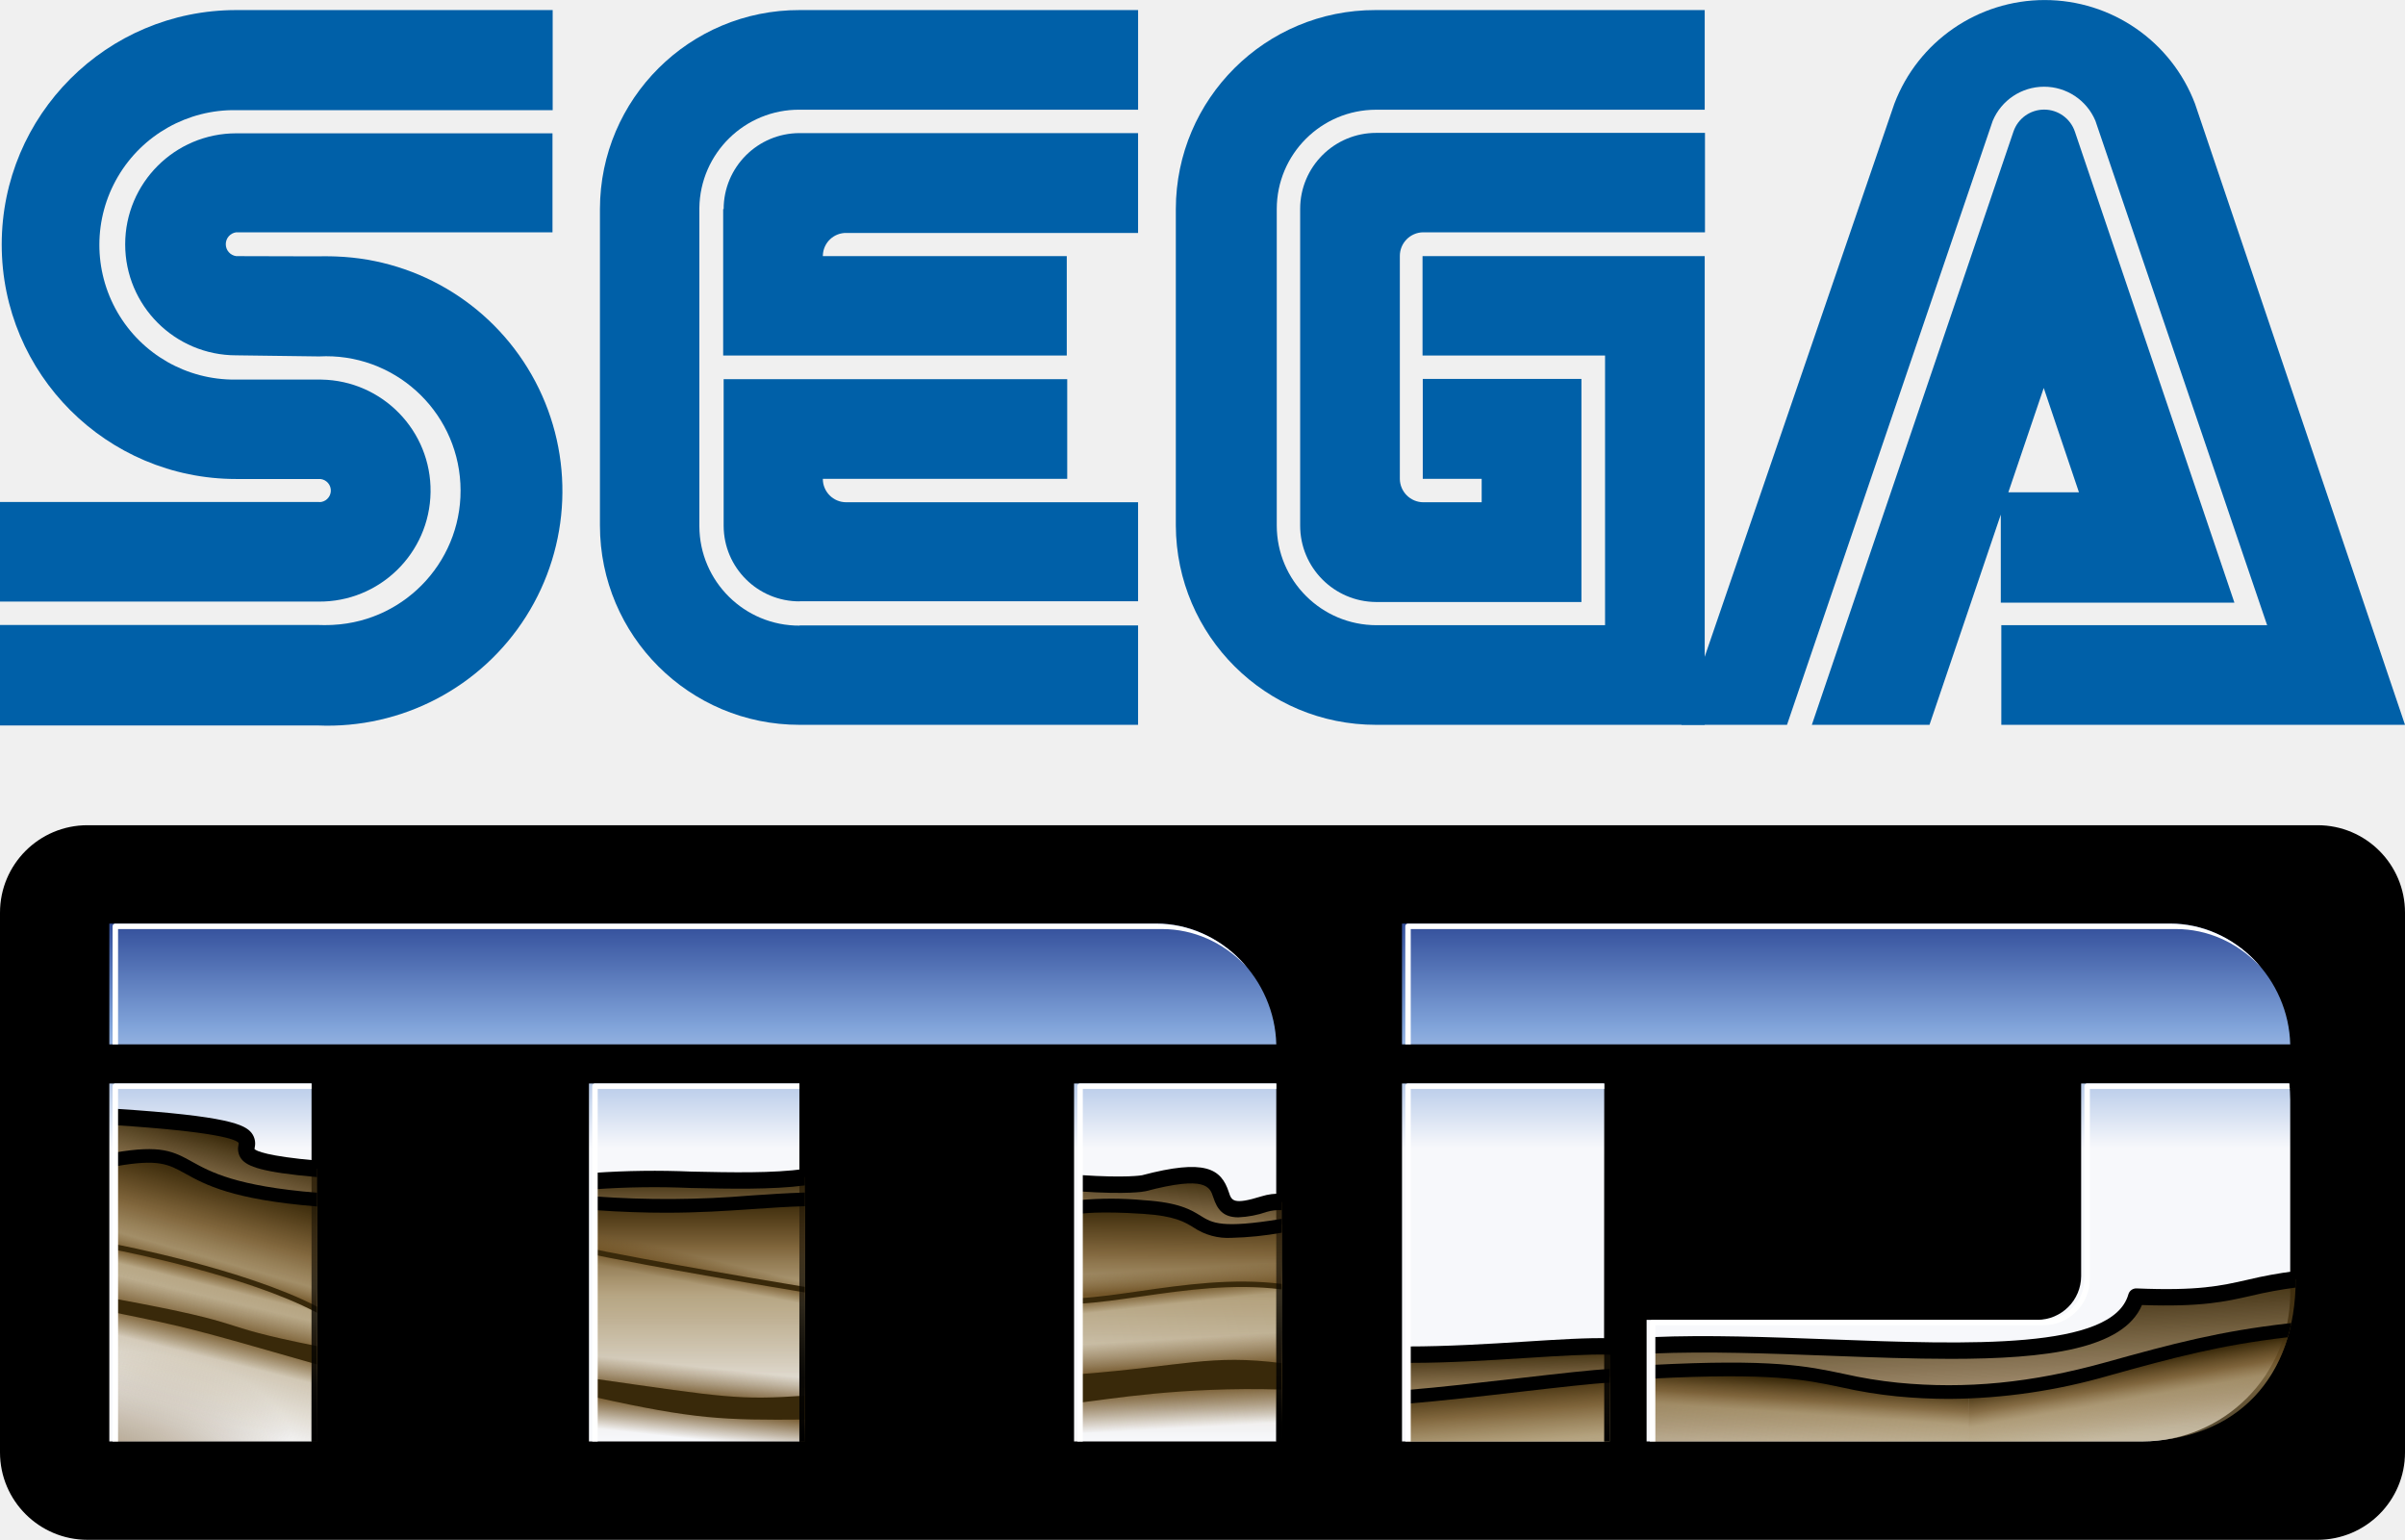
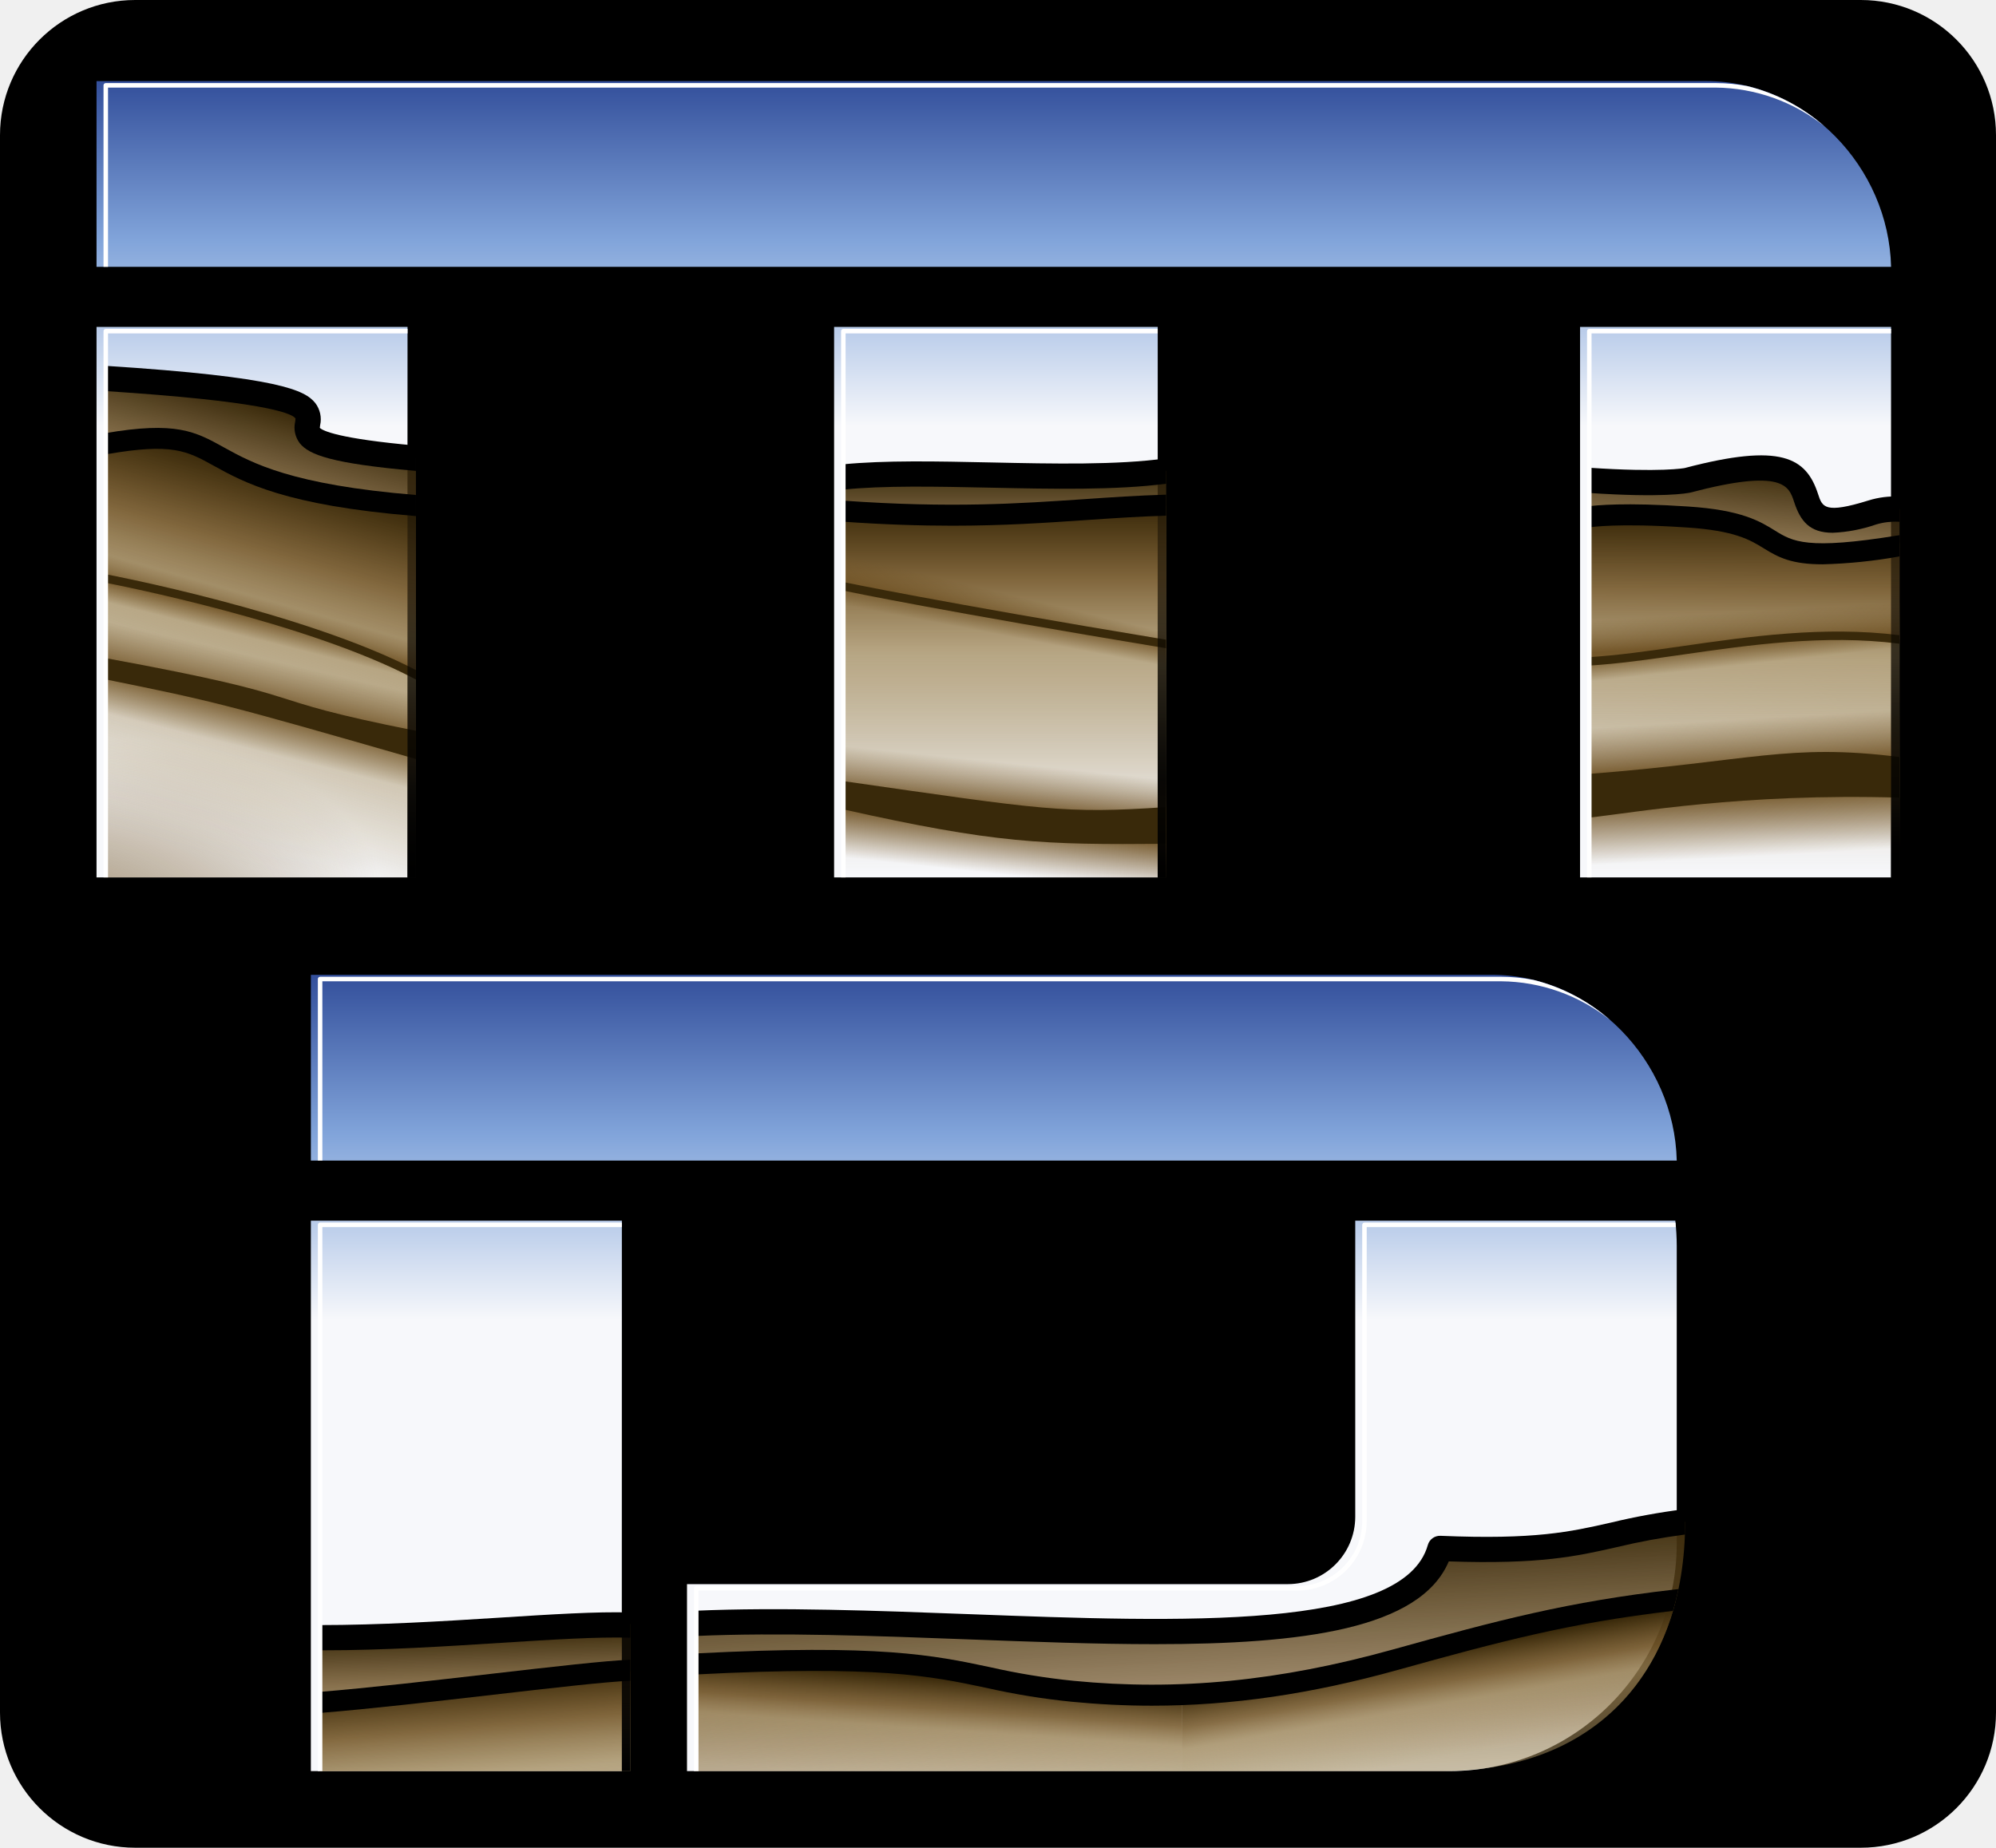
- <svg xmlns="http://www.w3.org/2000/svg" xmlns:xlink="http://www.w3.org/1999/xlink" id="Mega_Drive" data-name="Mega Drive" viewBox="0 0 440 281.741">
+ <svg xmlns="http://www.w3.org/2000/svg" xmlns:xlink="http://www.w3.org/1999/xlink" id="Mega_Drive" data-name="Mega Drive" viewBox="0 0 442.83 410">
  <defs>
-     <linearGradient id="linear-gradient" x1="337.75" y1="263.741" x2="337.75" y2="168.991" gradientUnits="userSpaceOnUse">
+     <linearGradient id="linear-gradient" x1="220.483" y1="393" x2="220.483" y2="216.31" gradientUnits="userSpaceOnUse">
      <stop offset="0.42" stop-color="#f7f8fb" />
      <stop offset="0.567" stop-color="#f7f8fb" />
      <stop offset="0.8" stop-color="#81a4da" />
      <stop offset="1" stop-color="#334f9b" />
    </linearGradient>
-     <linearGradient id="linear-gradient-2" x1="360.451" y1="236.037" x2="363.54" y2="295.024" gradientUnits="userSpaceOnUse">
+     <linearGradient id="linear-gradient-2" x1="262.815" y1="341.339" x2="268.577" y2="451.338" gradientUnits="userSpaceOnUse">
      <stop offset="0" stop-color="#39290a" />
      <stop offset="0.3" stop-color="#74572a" stop-opacity="0.7" />
      <stop offset="0.5" stop-color="#a48e61" stop-opacity="0.5" />
      <stop offset="1" stop-color="#a48e61" stop-opacity="0" />
    </linearGradient>
-     <linearGradient id="linear-gradient-3" x1="331.513" y1="252.704" x2="330.665" y2="264.831" gradientUnits="userSpaceOnUse">
+     <linearGradient id="linear-gradient-3" x1="208.853" y1="372.419" x2="207.271" y2="395.033" gradientUnits="userSpaceOnUse">
      <stop offset="0" stop-color="#39290a" />
      <stop offset="0.3" stop-color="#74572a" stop-opacity="0.7" />
      <stop offset="0.5" stop-color="#a48e61" stop-opacity="0.5" />
      <stop offset="1" stop-color="#a48e61" stop-opacity="0.1" />
    </linearGradient>
-     <linearGradient id="linear-gradient-4" x1="388.838" y1="249.706" x2="391.038" y2="262.183" xlink:href="#linear-gradient-3" />
-     <linearGradient id="linear-gradient-5" x1="275.776" y1="247.276" x2="276.706" y2="279.317" gradientUnits="userSpaceOnUse">
+     <linearGradient id="linear-gradient-4" x1="315.752" y1="366.828" x2="319.855" y2="390.095" xlink:href="#linear-gradient-3" />
+     <linearGradient id="linear-gradient-5" x1="104.913" y1="362.296" x2="106.648" y2="422.047" gradientUnits="userSpaceOnUse">
      <stop offset="0" stop-color="#39290a" />
      <stop offset="0.2" stop-color="#74572a" stop-opacity="0.8" />
      <stop offset="0.4" stop-color="#a48e61" stop-opacity="0.6" />
      <stop offset="1" stop-color="#a48e61" stop-opacity="0" />
    </linearGradient>
-     <linearGradient id="linear-gradient-6" x1="275.544" y1="252.813" x2="278.136" y2="281.29" xlink:href="#linear-gradient-5" />
-     <linearGradient id="linear-gradient-7" x1="294" y1="198.241" x2="294" y2="263.741" gradientUnits="userSpaceOnUse">
+     <linearGradient id="linear-gradient-6" x1="104.48" y1="372.621" x2="109.314" y2="425.725" xlink:href="#linear-gradient-5" />
+     <linearGradient id="linear-gradient-7" x1="138.897" y1="270.855" x2="138.897" y2="393" gradientUnits="userSpaceOnUse">
      <stop offset="0" stop-opacity="0" />
      <stop offset="1" />
    </linearGradient>
-     <linearGradient id="linear-gradient-8" x1="126.75" y1="263.741" x2="126.75" y2="168.991" xlink:href="#linear-gradient" />
-     <linearGradient id="linear-gradient-9" x1="218.371" y1="215.266" x2="214.248" y2="258.476" xlink:href="#linear-gradient-5" />
-     <linearGradient id="linear-gradient-10" x1="216" y1="220.827" x2="216" y2="263.576" xlink:href="#linear-gradient-5" />
-     <linearGradient id="linear-gradient-11" x1="215.794" y1="253.711" x2="216.2" y2="261.287" gradientUnits="userSpaceOnUse">
+     <linearGradient id="linear-gradient-8" x1="220.483" y1="194.69" x2="220.483" y2="18" xlink:href="#linear-gradient" />
+     <linearGradient id="linear-gradient-9" x1="391.338" y1="104.295" x2="383.649" y2="184.872" xlink:href="#linear-gradient-5" />
+     <linearGradient id="linear-gradient-10" x1="386.916" y1="114.664" x2="386.916" y2="194.383" xlink:href="#linear-gradient-5" />
+     <linearGradient id="linear-gradient-11" x1="386.533" y1="175.986" x2="387.289" y2="190.114" gradientUnits="userSpaceOnUse">
      <stop offset="0" stop-color="#74572a" />
      <stop offset="1" stop-color="#74572a" stop-opacity="0" />
    </linearGradient>
-     <linearGradient id="linear-gradient-12" x1="217.457" y1="250.691" x2="217.109" y2="244.834" xlink:href="#linear-gradient-11" />
-     <linearGradient id="linear-gradient-13" x1="214.486" y1="235.808" x2="214.788" y2="238.559" xlink:href="#linear-gradient-11" />
-     <linearGradient id="linear-gradient-14" x1="217.062" y1="235.852" x2="216.834" y2="232.057" xlink:href="#linear-gradient-11" />
-     <linearGradient id="linear-gradient-15" x1="128" y1="215.366" x2="128" y2="253.575" xlink:href="#linear-gradient-5" />
-     <linearGradient id="linear-gradient-16" x1="128" y1="219.574" x2="128" y2="263.576" xlink:href="#linear-gradient-5" />
-     <linearGradient id="linear-gradient-17" x1="124.366" y1="232.106" x2="125.067" y2="229.211" xlink:href="#linear-gradient-11" />
-     <linearGradient id="linear-gradient-18" x1="130.642" y1="232.679" x2="130.126" y2="235.381" xlink:href="#linear-gradient-11" />
-     <linearGradient id="linear-gradient-19" x1="128.139" y1="257.425" x2="127.489" y2="263.379" xlink:href="#linear-gradient-11" />
-     <linearGradient id="linear-gradient-20" x1="125.145" y1="255.447" x2="125.728" y2="249.849" xlink:href="#linear-gradient-11" />
-     <radialGradient id="radial-gradient" cx="20.91" cy="265.031" fx="0.396" fy="290.18" r="32.726" gradientTransform="translate(0 121.207) scale(1 0.543)" xlink:href="#linear-gradient-11" />
-     <linearGradient id="linear-gradient-21" x1="46.488" y1="209.402" x2="32.762" y2="257.821" xlink:href="#linear-gradient-5" />
-     <linearGradient id="linear-gradient-22" x1="45.455" y1="216.921" x2="32.974" y2="260.948" xlink:href="#linear-gradient-5" />
-     <linearGradient id="linear-gradient-23" x1="42.558" y1="233.567" x2="41.923" y2="236.137" xlink:href="#linear-gradient-11" />
-     <linearGradient id="linear-gradient-24" x1="35.626" y1="232.591" x2="36.464" y2="229.639" xlink:href="#linear-gradient-11" />
-     <linearGradient id="linear-gradient-25" x1="35.019" y1="242.148" x2="36.267" y2="236.829" xlink:href="#linear-gradient-11" />
-     <linearGradient id="linear-gradient-26" x1="41.374" y1="243.904" x2="40.133" y2="248.929" xlink:href="#linear-gradient-11" />
-     <linearGradient id="linear-gradient-27" x1="146.75" y1="198.241" x2="146.75" y2="263.741" xlink:href="#linear-gradient-7" />
-     <linearGradient id="linear-gradient-28" x1="234" y1="198.241" x2="234" y2="263.741" xlink:href="#linear-gradient-7" />
-     <linearGradient id="linear-gradient-29" x1="57.5" y1="198.241" x2="57.5" y2="263.741" xlink:href="#linear-gradient-7" />
-     <clipPath id="clip-path">
-       <path d="M380.75,198.241v35.25a8.024,8.024,0,0,1-8,8h-71.5v22.25H392a27.079,27.079,0,0,0,27-27v-35.5a27.033,27.033,0,0,0-.172-3Zm16.263-29.25H256.5v22.1H419C418.731,179.22,408.945,168.991,397.013,168.991ZM256.5,263.741h37v-65.5h-37Z" fill="none" />
-     </clipPath>
-     <linearGradient id="linear-gradient-30" x1="257.6" y1="216.866" x2="420.1" y2="216.866" gradientUnits="userSpaceOnUse">
-       <stop offset="0.42" stop-color="#f7f8fb" stop-opacity="0" />
-       <stop offset="0.644" stop-color="#f7f8fb" stop-opacity="0" />
-     </linearGradient>
-     <clipPath id="clip-path-2">
-       <path d="M233.5,191.091H20v-22.1H211.513C223.445,168.991,233.231,179.22,233.5,191.091Zm-37,72.65h37v-65.5h-37Zm-176.5,0H57v-65.5H20Zm87.75,0h38.5v-65.5h-38.5Z" fill="none" />
-     </clipPath>
-     <linearGradient id="linear-gradient-31" x1="21.1" y1="216.866" x2="234.6" y2="216.866" xlink:href="#linear-gradient-30" />
+     <linearGradient id="linear-gradient-12" x1="389.633" y1="170.354" x2="388.984" y2="159.433" xlink:href="#linear-gradient-11" />
+     <linearGradient id="linear-gradient-13" x1="384.093" y1="142.601" x2="384.657" y2="147.732" xlink:href="#linear-gradient-11" />
+     <linearGradient id="linear-gradient-14" x1="388.896" y1="142.682" x2="388.472" y2="135.605" xlink:href="#linear-gradient-11" />
+     <linearGradient id="linear-gradient-15" x1="222.814" y1="104.48" x2="222.814" y2="175.733" xlink:href="#linear-gradient-5" />
+     <linearGradient id="linear-gradient-16" x1="222.814" y1="112.328" x2="222.814" y2="194.383" xlink:href="#linear-gradient-5" />
+     <linearGradient id="linear-gradient-17" x1="216.036" y1="135.697" x2="217.344" y2="130.299" xlink:href="#linear-gradient-11" />
+     <linearGradient id="linear-gradient-18" x1="227.74" y1="136.767" x2="226.779" y2="141.805" xlink:href="#linear-gradient-11" />
+     <linearGradient id="linear-gradient-19" x1="223.073" y1="182.912" x2="221.861" y2="194.016" xlink:href="#linear-gradient-11" />
+     <linearGradient id="linear-gradient-20" x1="217.49" y1="179.224" x2="218.577" y2="168.784" xlink:href="#linear-gradient-11" />
+     <radialGradient id="radial-gradient" cx="23.113" cy="197.096" fx="-15.142" fy="243.994" r="61.028" gradientTransform="translate(0 90.138) scale(1 0.543)" xlink:href="#linear-gradient-11" />
+     <linearGradient id="linear-gradient-21" x1="70.81" y1="93.359" x2="45.214" y2="183.651" xlink:href="#linear-gradient-5" />
+     <linearGradient id="linear-gradient-22" x1="68.884" y1="107.38" x2="45.609" y2="189.483" xlink:href="#linear-gradient-5" />
+     <linearGradient id="linear-gradient-23" x1="63.481" y1="138.422" x2="62.297" y2="143.214" xlink:href="#linear-gradient-11" />
+     <linearGradient id="linear-gradient-24" x1="50.555" y1="136.602" x2="52.117" y2="131.096" xlink:href="#linear-gradient-11" />
+     <linearGradient id="linear-gradient-25" x1="49.423" y1="154.423" x2="51.75" y2="144.506" xlink:href="#linear-gradient-11" />
+     <linearGradient id="linear-gradient-26" x1="61.273" y1="157.699" x2="58.958" y2="167.069" xlink:href="#linear-gradient-11" />
+     <linearGradient id="linear-gradient-27" x1="257.779" y1="72.545" x2="257.779" y2="194.69" xlink:href="#linear-gradient-7" />
+     <linearGradient id="linear-gradient-28" x1="420.483" y1="72.545" x2="420.483" y2="194.69" xlink:href="#linear-gradient-7" />
+     <linearGradient id="linear-gradient-29" x1="91.345" y1="72.545" x2="91.345" y2="194.69" xlink:href="#linear-gradient-7" />
  </defs>
-   <rect y="150.991" width="440" height="130.75" rx="16" ry="16" />
-   <path d="M256.5,263.741h37v-65.5h-37Zm140.513-94.75H256.5v22.1H419C418.731,179.22,408.945,168.991,397.013,168.991Zm-16.263,29.25v35.25a8.024,8.024,0,0,1-8,8h-71.5v22.25H392a27.079,27.079,0,0,0,27-27v-35.5a27.033,27.033,0,0,0-.172-3Z" fill="url(#linear-gradient)" />
-   <path d="M302.25,246.157c34.167-1.5,84.083,7.084,88.583-8.916,17.119.72,18.334-1.834,29.167-3.167,0,17.667-10.5,29.667-28.917,29.667H302.25Z" fill="url(#linear-gradient-2)" />
-   <path d="M347.125,254.241c-14-1.367-13.375-4.874-44.875-3.25v12.75h57.875v-9.106A96.653,96.653,0,0,1,347.125,254.241Z" fill="url(#linear-gradient-3)" />
-   <path d="M418.91,243.372c-12.892,1.469-21.409,3.777-33.41,7.119a108.723,108.723,0,0,1-25.375,4.144v9.106h30.958C406.047,263.741,415.784,255.819,418.91,243.372Z" fill="url(#linear-gradient-4)" />
-   <path d="M420,232.563l-.184.022a79.957,79.957,0,0,0-8.666,1.587c-4.828,1.1-9,2.043-20.254,1.57a1.5,1.5,0,0,0-1.507,1.092c-2.86,10.171-29.115,9.185-54.506,8.232-11.1-.416-22.569-.847-32.633-.409v3l.065,0c9.956-.437,21.395-.009,32.456.407,7.638.287,15.157.569,22.122.569,17.561,0,31.581-1.8,34.987-9.85,10.844.377,15.264-.624,19.935-1.685A77.831,77.831,0,0,1,420,235.586Z" />
-   <path d="M419.2,242.081l-.435.049c-12.733,1.452-21.065,3.665-33.6,7.157-13.444,3.742-25.491,4.922-37.919,3.71a82.2,82.2,0,0,1-9.918-1.621c-6.724-1.424-13.075-2.771-35.078-1.636v2.5l.064,0c21.725-1.115,27.93.192,34.5,1.583A84.263,84.263,0,0,0,347,255.485c3.207.312,6.389.471,9.573.471a107.654,107.654,0,0,0,29.258-4.261c12.252-3.412,20.454-5.589,32.716-7.02Q418.926,243.41,419.2,242.081Z" />
-   <polygon points="257.5 263.741 257.5 248.053 294.5 246.241 294.5 263.741 257.5 263.741" fill="url(#linear-gradient-5)" />
-   <polygon points="257.5 263.741 257.5 255.374 294.5 251.907 294.5 263.741 257.5 263.741" fill="url(#linear-gradient-6)" />
-   <path d="M278.868,245.487c-6.641.422-14.154.876-21.363.879h0v3h.48c7.144,0,14.539-.471,21.079-.887,6.185-.393,11.533-.729,15.395-.615l1.5.046.091-3-1.5-.045C290.534,244.743,285.129,245.088,278.868,245.487Z" />
-   <path d="M294.5,250.49l-.046,0c-2.9.107-9.229.836-16.555,1.678-6.83.787-14.562,1.677-20.4,2.149v2.509l.1-.008c5.89-.474,13.7-1.372,20.584-2.165,6.936-.8,13.486-1.553,16.315-1.663Z" />
-   <rect x="293.5" y="198.241" width="1" height="65.5" fill="url(#linear-gradient-7)" />
-   <path d="M20,198.241H57v65.5H20Zm87.75,65.5h38.5v-65.5h-38.5Zm88.75,0h37v-65.5h-37Zm15.013-94.75H20v22.1H233.5C233.231,179.22,223.445,168.991,211.513,168.991Z" fill="url(#linear-gradient-8)" />
-   <path d="M231.25,220.324c-14.75,4.583.5-9.75-22-3.825,0,0-2.75.6-11.75-.008v47.25h37V219.928A9.378,9.378,0,0,0,231.25,220.324Z" fill="url(#linear-gradient-9)" />
-   <path d="M197.5,220.866v42.875h37v-39.75C215,227.428,226.375,220.241,197.5,220.866Z" fill="url(#linear-gradient-10)" />
-   <polygon points="197.5 254.116 197.5 263.741 234.5 263.741 234.5 251.366 197.5 254.116" fill="url(#linear-gradient-11)" />
-   <polygon points="197.5 254.116 197.5 198.241 234.5 198.241 234.5 251.366 197.5 254.116" fill="url(#linear-gradient-12)" />
-   <path d="M197.5,238.038c15.689-1.914,26.625-3.863,37-2.612v28.315h-37Z" fill="url(#linear-gradient-13)" />
-   <path d="M197.5,238.038v-39.8h37v37.185C222.375,234.324,216.563,235.71,197.5,238.038Z" fill="url(#linear-gradient-14)" />
-   <path d="M234.5,218.426a10.491,10.491,0,0,0-3.695.465c-5.211,1.62-5.487.776-5.986-.755-1.419-4.353-4.38-6.134-15.878-3.1-.027.006-2.814.54-11.339-.037l-.1-.007v3c8.871.6,11.771.037,12.132-.043,11.024-2.9,11.721-.769,12.334,1.116.743,2.28,1.845,3.671,4.6,3.67a18.207,18.207,0,0,0,5.18-.995,7.914,7.914,0,0,1,2.654-.317l.1.008Z" />
-   <path d="M234.5,223.017l-.2.032c-10.84,1.759-12.509.726-14.622-.583-1.762-1.091-3.956-2.449-10.345-2.859a63.677,63.677,0,0,0-11.833-.025v2.531l.212-.036c.031,0,3.24-.526,11.458.024,5.768.371,7.587,1.5,9.192,2.491a11.3,11.3,0,0,0,6.992,1.894,59.95,59.95,0,0,0,9.146-.939Z" />
-   <path d="M234.5,234.923c-8.982-1.124-17.949.165-25.863,1.3-3.961.57-7.7,1.107-11.137,1.309v1h.029c3.486-.2,7.257-.746,11.25-1.321,7.87-1.132,16.789-2.415,25.659-1.294l.062.008Z" fill="#39290a" />
-   <path d="M197.5,251.431c19.25-1.482,23.833-3.69,37-2.013v4.833c-18.75-.552-31.535,1.8-37,2.383Z" fill="#39290a" />
-   <path d="M108.75,216.116v47.625h38.5V215.366C136.25,216.907,119.375,214.991,108.75,216.116Z" fill="url(#linear-gradient-15)" />
-   <polygon points="108.75 220.259 108.75 263.741 147.25 263.741 147.25 219.574 108.75 220.259" fill="url(#linear-gradient-16)" />
-   <polygon points="108.75 229.084 147.25 235.968 147.25 198.241 108.75 198.241 108.75 229.084" fill="url(#linear-gradient-17)" />
-   <polygon points="108.75 229.324 108.75 263.741 147.25 263.741 147.25 235.968 108.75 229.324" fill="url(#linear-gradient-18)" />
-   <polygon points="108.75 253.657 108.75 263.741 147.25 263.741 147.25 257.824 108.75 253.657" fill="url(#linear-gradient-19)" />
-   <polygon points="108.75 253.657 108.75 198.241 147.25 198.241 147.25 257.824 108.75 253.657" fill="url(#linear-gradient-20)" />
-   <path d="M147.25,213.965l-.012-.085c-5.814.808-13.416.646-20.77.487a159.515,159.515,0,0,0-17.718.227v3.012a153.912,153.912,0,0,1,17.654-.239c7.311.155,14.855.311,20.846-.47Z" />
-   <path d="M147.25,218.2h-.037c-3.357.1-6.446.309-9.717.533a183.842,183.842,0,0,1-28.658.178l-.088-.007v2.507c4.981.349,9.251.483,13.068.483,6.082,0,11.016-.337,15.848-.667,3.234-.221,6.29-.43,9.584-.528Z" />
-   <path d="M108.75,228.573V229.6c1.126.236,12.081,2.5,38.418,6.865l.082.014v-1.013c-27.641-4.584-38.291-6.844-38.4-6.867Z" fill="#39290a" />
-   <path d="M108.75,252.268c23.958,3.431,26.333,3.931,38.5,3.1v4.37c-14.792.126-20.25-.041-38.5-4.118Z" fill="#39290a" />
-   <rect x="21" y="198.241" width="36" height="65.5" fill="url(#radial-gradient)" />
-   <path d="M58,213.866c-29.625-2.625,7.75-6.625-37-9.5v59.375H58Z" fill="url(#linear-gradient-21)" />
-   <path d="M58,219.428c-29.625-2.2-16-9.858-37-7.312v51.625H58Z" fill="url(#linear-gradient-22)" />
-   <path d="M21,228.156s28.5,6.12,37,11.477v24.108H21Z" fill="url(#linear-gradient-23)" />
-   <path d="M21,228.156V198.241H58v41.392S45.063,233.009,21,228.156Z" fill="url(#linear-gradient-24)" />
-   <polygon points="58 198.241 21 198.241 21 239.241 58 247.866 58 198.241" fill="url(#linear-gradient-25)" />
-   <polygon points="21 239.241 21 263.741 58 263.741 58 247.866 21 239.241" fill="url(#linear-gradient-26)" />
-   <path d="M58,212.359c-9.28-.83-11.088-1.774-11.435-2.109.005-.083.024-.213.039-.315a3.191,3.191,0,0,0-.584-2.648c-1.224-1.5-4.155-3.084-24.924-4.418l-.1-.007v3.007c18.571,1.2,22.192,2.591,22.671,3.254a2.376,2.376,0,0,1-.038.39,3.089,3.089,0,0,0,.54,2.556c1.095,1.38,3.767,2.411,13.7,3.291l.132.012Z" />
-   <path d="M58,218.236c-14.794-1.211-19.461-3.793-22.869-5.678-3.393-1.878-5.653-3.12-14.131-1.67v2.535l.214-.038c7.8-1.358,9.539-.393,12.706,1.36,3.616,2,8.567,4.741,23.979,5.992l.1.008Z" />
-   <path d="M21,228.665c1.624.313,24.067,4.72,36.767,11.411L58,240.2v-1.127c-13.288-6.91-36.671-11.363-36.908-11.407L21,227.647Z" fill="#39290a" />
-   <path d="M21,237.634c26.781,4.919,16.406,4.575,37,8.664v3.357c-22.664-6.516-23.937-6.852-37-9.491Z" fill="#39290a" />
-   <rect x="146.25" y="198.241" width="1" height="65.5" fill="url(#linear-gradient-27)" />
-   <rect x="233.5" y="198.241" width="1" height="65.5" fill="url(#linear-gradient-28)" />
-   <rect x="57" y="198.241" width="1" height="65.5" fill="url(#linear-gradient-29)" />
-   <g clip-path="url(#clip-path)">
-     <path d="M381.85,198.741v35.25a8.024,8.024,0,0,1-8,8h-71.5v22.25H393.1a27.079,27.079,0,0,0,27-27v-35.5a27.033,27.033,0,0,0-.172-3Zm16.263-29.25H257.6v22.1H420.1C419.831,179.72,410.045,169.491,398.113,169.491ZM257.6,264.241h37v-65.5h-37Z" fill="url(#linear-gradient-30)" />
-     <path d="M381.85,198.741v35.25a8.024,8.024,0,0,1-8,8h-71.5v22.25H393.1a27.079,27.079,0,0,0,27-27v-35.5a27.033,27.033,0,0,0-.172-3Zm16.263-29.25H257.6v22.1H420.1C419.831,179.72,410.045,169.491,398.113,169.491ZM257.6,264.241h37v-65.5h-37Z" fill="none" stroke="#fff" stroke-linecap="round" stroke-linejoin="round" />
-   </g>
-   <g clip-path="url(#clip-path-2)">
-     <path d="M234.6,191.591H21.1v-22.1H212.613C224.545,169.491,234.331,179.72,234.6,191.591Zm-37,72.65h37v-65.5h-37Zm-176.5,0h37v-65.5h-37Zm87.75,0h38.5v-65.5h-38.5Z" fill="url(#linear-gradient-31)" />
-     <path d="M234.6,191.591H21.1v-22.1H212.613C224.545,169.491,234.331,179.72,234.6,191.591Zm-37,72.65h37v-65.5h-37Zm-176.5,0h37v-65.5h-37Zm87.75,0h38.5v-65.5h-38.5Z" fill="none" stroke="#fff" stroke-linecap="round" stroke-linejoin="round" />
-   </g>
-   <path d="M0,132.739H58.143a42.939,42.939,0,1,0,3.41-85.81q-.4-.017-.809-.025c-.869-.027-1.733-.027-2.6,0l-14.929-.039a2.2,2.2,0,0,1,0-4.361h57.864V24.393H43.214a20.311,20.311,0,0,0,0,40.622l15.161.2a24.593,24.593,0,0,1,2.589,49.118c-.208.011-.417.019-.625.025q-.983.039-1.964,0H0v18.385" fill="#0060a8" />
-   <path d="M0,110.072H58.218a20.311,20.311,0,0,0,.565-40.618c-.189,0-.377,0-.565,0H43.057a24.652,24.652,0,1,1,.157-49.3h57.9V1.843h-57.9a42.9,42.9,0,0,0,0,85.8h15a2.122,2.122,0,0,1,.577,4.2,2.321,2.321,0,0,1-.577,0H0v18.162" fill="#0060a8" />
-   <path d="M146.3,114.472A18.264,18.264,0,0,1,127.95,96.291V38.065A18.228,18.228,0,0,1,146.3,20.072h61.918V1.843H146.3A36.458,36.458,0,0,0,109.76,38.222h0V96.164a36.494,36.494,0,0,0,36.528,36.458h61.926v-18.19H146.3" fill="#0060a8" />
-   <path d="M132.393,38.261A13.907,13.907,0,0,1,146.3,24.354h61.914V42.622H154.9a4.24,4.24,0,0,0-4.357,4.118v.125h44.625V65.054H132.306V38.261" fill="#0060a8" />
-   <path d="M146.3,110.032a13.863,13.863,0,0,1-13.907-13.82V69.376h62.857v18.24H150.539a4.274,4.274,0,0,0,4.266,4.282h53.409v18.111H146.3" fill="#0060a8" />
-   <path d="M251.853,114.393a18.264,18.264,0,0,1-18.268-18.229v-57.9a18.19,18.19,0,0,1,18.189-18.189h60.107V1.843H251.656a36.457,36.457,0,0,0-36.535,36.379h0V96.164a36.61,36.61,0,0,0,36.653,36.458h60.107V46.865H260.256V65.054h33.393v49.339h-41.8" fill="#0060a8" />
-   <path d="M237.867,96.164a13.982,13.982,0,0,0,13.907,13.986h37.553V69.336H260.3v18.28h10.776V91.9H260.386a4.321,4.321,0,0,1-4.282-4.282V46.865a4.321,4.321,0,0,1,4.281-4.361h51.544V24.315H251.774a13.907,13.907,0,0,0-13.907,13.907h0V96.164" fill="#0060a8" />
-   <path d="M368.366,24.079a5.933,5.933,0,0,1,11.236,0l29.189,86.189H366.049V90.079h14.3l-6.443-19.093-20.9,61.636H331.481L368.366,24.079" fill="#0060a8" />
-   <path d="M414.645,114.393h-48.5v18.229H440L401.579,18.972a29.421,29.421,0,0,0-55,0l-38.972,113.65h19.329L364.571,22.115a10.191,10.191,0,0,1,18.779-.039L414.779,114.4" fill="#0060a8" />
+   <rect width="442.83" height="410" rx="30" ry="30" />
+   <path d="M68.967,393h69V270.855h-69ZM331,216.31H68.967v41.212H372C371.5,235.386,353.247,216.31,331,216.31Zm-30.327,54.545V336.59a14.962,14.962,0,0,1-14.918,14.918H152.417V393H321.648A50.5,50.5,0,0,0,372,342.65v-66.2a50.456,50.456,0,0,0-.321-5.595Z" fill="url(#linear-gradient)" />
+   <path d="M154.282,360.211c63.714-2.8,156.8,13.209,165.19-16.628,31.924,1.343,34.188-3.419,54.39-5.905,0,32.944-19.58,55.322-53.923,55.322H154.282Z" fill="url(#linear-gradient-2)" />
+   <path d="M237.965,375.284c-26.107-2.548-24.942-9.089-83.683-6.06V393H262.207V376.019A179.878,179.878,0,0,1,237.965,375.284Z" fill="url(#linear-gradient-3)" />
+   <path d="M371.829,355.017c-24.039,2.739-39.924,7.043-62.3,13.274a202.627,202.627,0,0,1-47.32,7.728V393h57.732C347.843,393,366,378.227,371.829,355.017Z" fill="url(#linear-gradient-4)" />
+   <path d="M373.862,334.859l-.342.043a148.232,148.232,0,0,0-16.16,2.959c-9,2.043-16.784,3.81-37.77,2.926a2.792,2.792,0,0,0-2.812,2.038c-5.332,18.967-54.292,17.128-101.642,15.35-20.693-.776-42.087-1.58-60.854-.763v5.6l.122,0c18.566-.814,39.9-.017,60.522.759,14.245.535,28.266,1.062,41.254,1.062,32.748,0,58.892-3.353,65.244-18.37,20.221.7,28.464-1.163,37.176-3.141a144.638,144.638,0,0,1,15.262-2.819Z" />
+   <path d="M372.377,352.608l-.813.093c-23.743,2.706-39.281,6.835-62.662,13.345-25.071,6.978-47.536,9.18-70.711,6.918a153.1,153.1,0,0,1-18.5-3.021c-12.539-2.656-24.382-5.168-65.414-3.053v4.667l.12-.006c40.512-2.08,52.084.359,64.327,2.952a156.953,156.953,0,0,0,19.01,3.1c5.981.583,11.914.878,17.852.878,17.66,0,35.373-2.6,54.56-7.945,22.849-6.363,38.142-10.423,61.009-13.091Q371.859,355.09,372.377,352.608Z" />
+   <polygon points="70.832 393 70.832 363.746 139.83 360.366 139.83 393 70.832 393" fill="url(#linear-gradient-5)" />
+   <polygon points="70.832 393 70.832 377.398 139.83 370.933 139.83 393 70.832 393" fill="url(#linear-gradient-6)" />
+   <path d="M139.83,368.29l-.086,0c-5.414.2-17.211,1.559-30.871,3.131-12.737,1.467-27.155,3.127-38.041,4.006v4.679l.188-.015c10.985-.883,25.542-2.559,38.385-4.037,12.935-1.49,25.149-2.9,30.425-3.1Z" />
+   <rect x="137.965" y="270.855" width="1.865" height="122.145" fill="url(#linear-gradient-7)" />
+   <path d="M111.035,364.542c11.534-.732,21.507-1.359,28.709-1.148l.086,0V357.8c-7.473-.224-17.518.418-29.15,1.158-12.386.787-26.4,1.634-39.839,1.639h-.009v5.594l.9,0C85.049,366.2,98.839,365.318,111.035,364.542Z" />
+   <path d="M70.518,271.788V393h1V272.288h66.447v-1H71.018A.5.5,0,0,0,70.518,271.788Z" fill="#fff" />
+   <path d="M71.518,257.522v-39.78H333.047a39.219,39.219,0,0,1,24.2,8.62,40.7,40.7,0,0,0-17.046-8.929,38.183,38.183,0,0,0-7.155-.691H71.018a.5.5,0,0,0-.5.5v40.28Z" fill="#fff" />
+   <path d="M154.969,352.94H287.8a15.435,15.435,0,0,0,15.418-15.418V272.288H371.8c-.028-.333-.051-.668-.085-1H302.72a.5.5,0,0,0-.5.5v65.734A14.434,14.434,0,0,1,287.8,351.94H154.469a.5.5,0,0,0-.5.5V393h1Z" fill="#fff" />
+   <path d="M21.415,72.545h69V194.69h-69ZM185.051,194.69h71.8V72.545h-71.8Zm165.5,0h69V72.545h-69Zm28-176.69H21.415V59.212H419.55C419.048,37.076,400.8,18,378.548,18Z" fill="url(#linear-gradient-8)" />
+   <path d="M415.354,113.726c-27.506,8.548.933-18.181-41.025-7.132,0,0-5.129,1.126-21.912-.016V194.69h69v-81.7A17.5,17.5,0,0,0,415.354,113.726Z" fill="url(#linear-gradient-9)" />
+   <path d="M352.417,114.737V194.69h69V120.564C385.051,126.974,406.263,113.571,352.417,114.737Z" fill="url(#linear-gradient-10)" />
+   <polygon points="352.417 176.741 352.417 194.69 421.415 194.69 421.415 171.613 352.417 176.741" fill="url(#linear-gradient-11)" />
+   <polygon points="352.417 176.741 352.417 72.545 421.415 72.545 421.415 171.613 352.417 176.741" fill="url(#linear-gradient-12)" />
+   <path d="M352.417,146.759c29.256-3.57,49.651-7.2,69-4.87v52.8h-69Z" fill="url(#linear-gradient-13)" />
+   <path d="M352.417,146.759V72.545h69v69.344C398.8,139.834,387.965,142.418,352.417,146.759Z" fill="url(#linear-gradient-14)" />
+   <path d="M421.415,110.187a19.59,19.59,0,0,0-6.891.867c-9.717,3.022-10.232,1.448-11.163-1.407-2.645-8.119-8.167-11.439-29.609-5.79-.05.011-5.247,1.007-21.144-.069l-.191-.013v5.6c16.543,1.116,21.95.069,22.624-.081,20.558-5.412,21.857-1.433,23,2.081,1.386,4.253,3.439,6.846,8.569,6.844a33.906,33.906,0,0,0,9.66-1.856,14.8,14.8,0,0,1,4.95-.59l.194.014Z" />
+   <path d="M421.415,118.748l-.373.061c-20.215,3.279-23.327,1.353-27.267-1.088-3.287-2.034-7.378-4.567-19.291-5.332-13.97-.937-20.462-.264-22.067-.047v4.72l.4-.067c.058-.009,6.042-.98,21.367.045,10.756.692,14.148,2.792,17.141,4.646,3.307,2.047,6.226,3.531,13.04,3.531a111.889,111.889,0,0,0,17.055-1.75Z" />
+   <path d="M421.415,140.951c-16.749-2.1-33.471.307-48.23,2.431-7.386,1.063-14.361,2.064-20.768,2.442v1.869l.055,0c6.5-.378,13.532-1.391,20.978-2.462,14.676-2.11,31.309-4.5,47.848-2.413l.117.015Z" fill="#39290a" />
+   <path d="M352.417,171.735c35.9-2.764,44.445-6.882,69-3.753v9.011c-34.965-1.029-58.807,3.351-69,4.445Z" fill="#39290a" />
+   <path d="M186.916,105.879V194.69h71.8V104.48C238.2,107.355,206.73,103.781,186.916,105.879Z" fill="url(#linear-gradient-15)" />
+   <polygon points="186.916 113.605 186.916 194.69 258.711 194.69 258.711 112.328 186.916 113.605" fill="url(#linear-gradient-16)" />
+   <polygon points="186.916 130.063 258.711 142.899 258.711 72.545 186.916 72.545 186.916 130.063" fill="url(#linear-gradient-17)" />
+   <polygon points="186.916 130.51 186.916 194.69 258.711 194.69 258.711 142.899 186.916 130.51" fill="url(#linear-gradient-18)" />
+   <polygon points="186.916 175.887 186.916 194.69 258.711 194.69 258.711 183.657 186.916 175.887" fill="url(#linear-gradient-19)" />
+   <polygon points="186.916 175.887 186.916 72.545 258.711 72.545 258.711 183.657 186.916 175.887" fill="url(#linear-gradient-20)" />
+   <path d="M258.711,101.868l-.022-.158c-10.842,1.506-25.018,1.2-38.732.907-12.165-.26-23.655-.5-33.041.425v5.615c9.141-.95,20.692-.7,32.922-.445,13.632.29,27.7.581,38.873-.876Z" />
+   <path d="M258.711,109.763l-.068,0c-6.26.184-12.021.577-18.122.994-14.542.991-29.576,2.018-53.44.332l-.165-.012v4.674c9.289.652,17.252.9,24.37.9,11.341,0,20.542-.628,29.553-1.244,6.031-.411,11.73-.8,17.872-.984Z" />
+   <path d="M186.916,129.109v1.907c2.1.441,22.528,4.663,71.643,12.8l.152.026v-1.89c-51.545-8.548-71.4-12.763-71.6-12.8Z" fill="#39290a" />
+   <path d="M186.916,173.3c44.678,6.4,49.107,7.331,71.8,5.785v8.15c-27.584.234-37.762-.077-71.8-7.679Z" fill="#39290a" />
+   <rect x="23.28" y="72.545" width="67.133" height="122.145" fill="url(#radial-gradient)" />
+   <path d="M92.277,101.683c-55.244-4.9,14.453-12.354-69-17.716V194.69h69Z" fill="url(#linear-gradient-21)" />
+   <path d="M92.277,112.056c-55.244-4.111-29.836-18.384-69-13.636v96.27h69Z" fill="url(#linear-gradient-22)" />
+   <path d="M23.28,128.331s53.147,11.412,69,21.4V194.69h-69Z" fill="url(#linear-gradient-23)" />
+   <path d="M23.28,128.331V72.545h69v77.189S68.152,137.381,23.28,128.331Z" fill="url(#linear-gradient-24)" />
+   <polygon points="92.277 72.545 23.28 72.545 23.28 149.002 92.277 165.086 92.277 72.545" fill="url(#linear-gradient-25)" />
+   <polygon points="23.28 149.002 23.28 194.69 92.277 194.69 92.277 165.086 23.28 149.002" fill="url(#linear-gradient-26)" />
+   <path d="M92.277,98.873C74.972,97.325,71.6,95.565,70.954,94.941c.009-.155.044-.4.071-.588a5.948,5.948,0,0,0-1.089-4.939c-2.281-2.8-7.748-5.751-46.477-8.238l-.179-.012v5.607C57.911,89,64.664,91.6,65.557,92.838a4.574,4.574,0,0,1-.071.728,5.761,5.761,0,0,0,1.007,4.766c2.041,2.573,7.025,4.5,25.538,6.137l.246.022Z" />
+   <path d="M92.277,109.833c-27.587-2.258-36.29-7.073-42.646-10.588-6.327-3.5-10.541-5.819-26.351-3.116v4.728l.4-.07c14.536-2.533,17.789-.734,23.7,2.535,6.741,3.731,15.974,8.841,44.715,11.174l.188.015Z" />
+   <path d="M23.28,129.28c3.028.585,44.881,8.8,68.563,21.279l.434.229v-2.1C67.5,135.8,23.893,127.5,23.452,127.415l-.172-.032Z" fill="#39290a" />
+   <path d="M23.28,146.006c49.941,9.174,30.594,8.532,69,16.157v6.261c-42.263-12.153-44.638-12.778-69-17.7Z" fill="#39290a" />
+   <rect x="256.846" y="72.545" width="1.865" height="122.145" fill="url(#linear-gradient-27)" />
+   <rect x="419.55" y="72.545" width="1.865" height="122.145" fill="url(#linear-gradient-28)" />
+   <rect x="90.413" y="72.545" width="1.865" height="122.145" fill="url(#linear-gradient-29)" />
+   <path d="M352.1,73.478V194.69h1V73.978H419.55v-1H352.6A.5.5,0,0,0,352.1,73.478Z" fill="#fff" />
+   <path d="M186.6,73.478V194.69h1V73.978h69.244v-1H187.1A.5.5,0,0,0,186.6,73.478Z" fill="#fff" />
+   <path d="M23.966,59.212V19.433H380.6a39.221,39.221,0,0,1,24.207,8.624,40.708,40.708,0,0,0-17.043-8.931,38.113,38.113,0,0,0-7.164-.693H23.466a.5.5,0,0,0-.5.5V59.212Z" fill="#fff" />
+   <path d="M22.966,73.478V194.69h1V73.978H90.413v-1H23.466A.5.5,0,0,0,22.966,73.478Z" fill="#fff" />
</svg>
